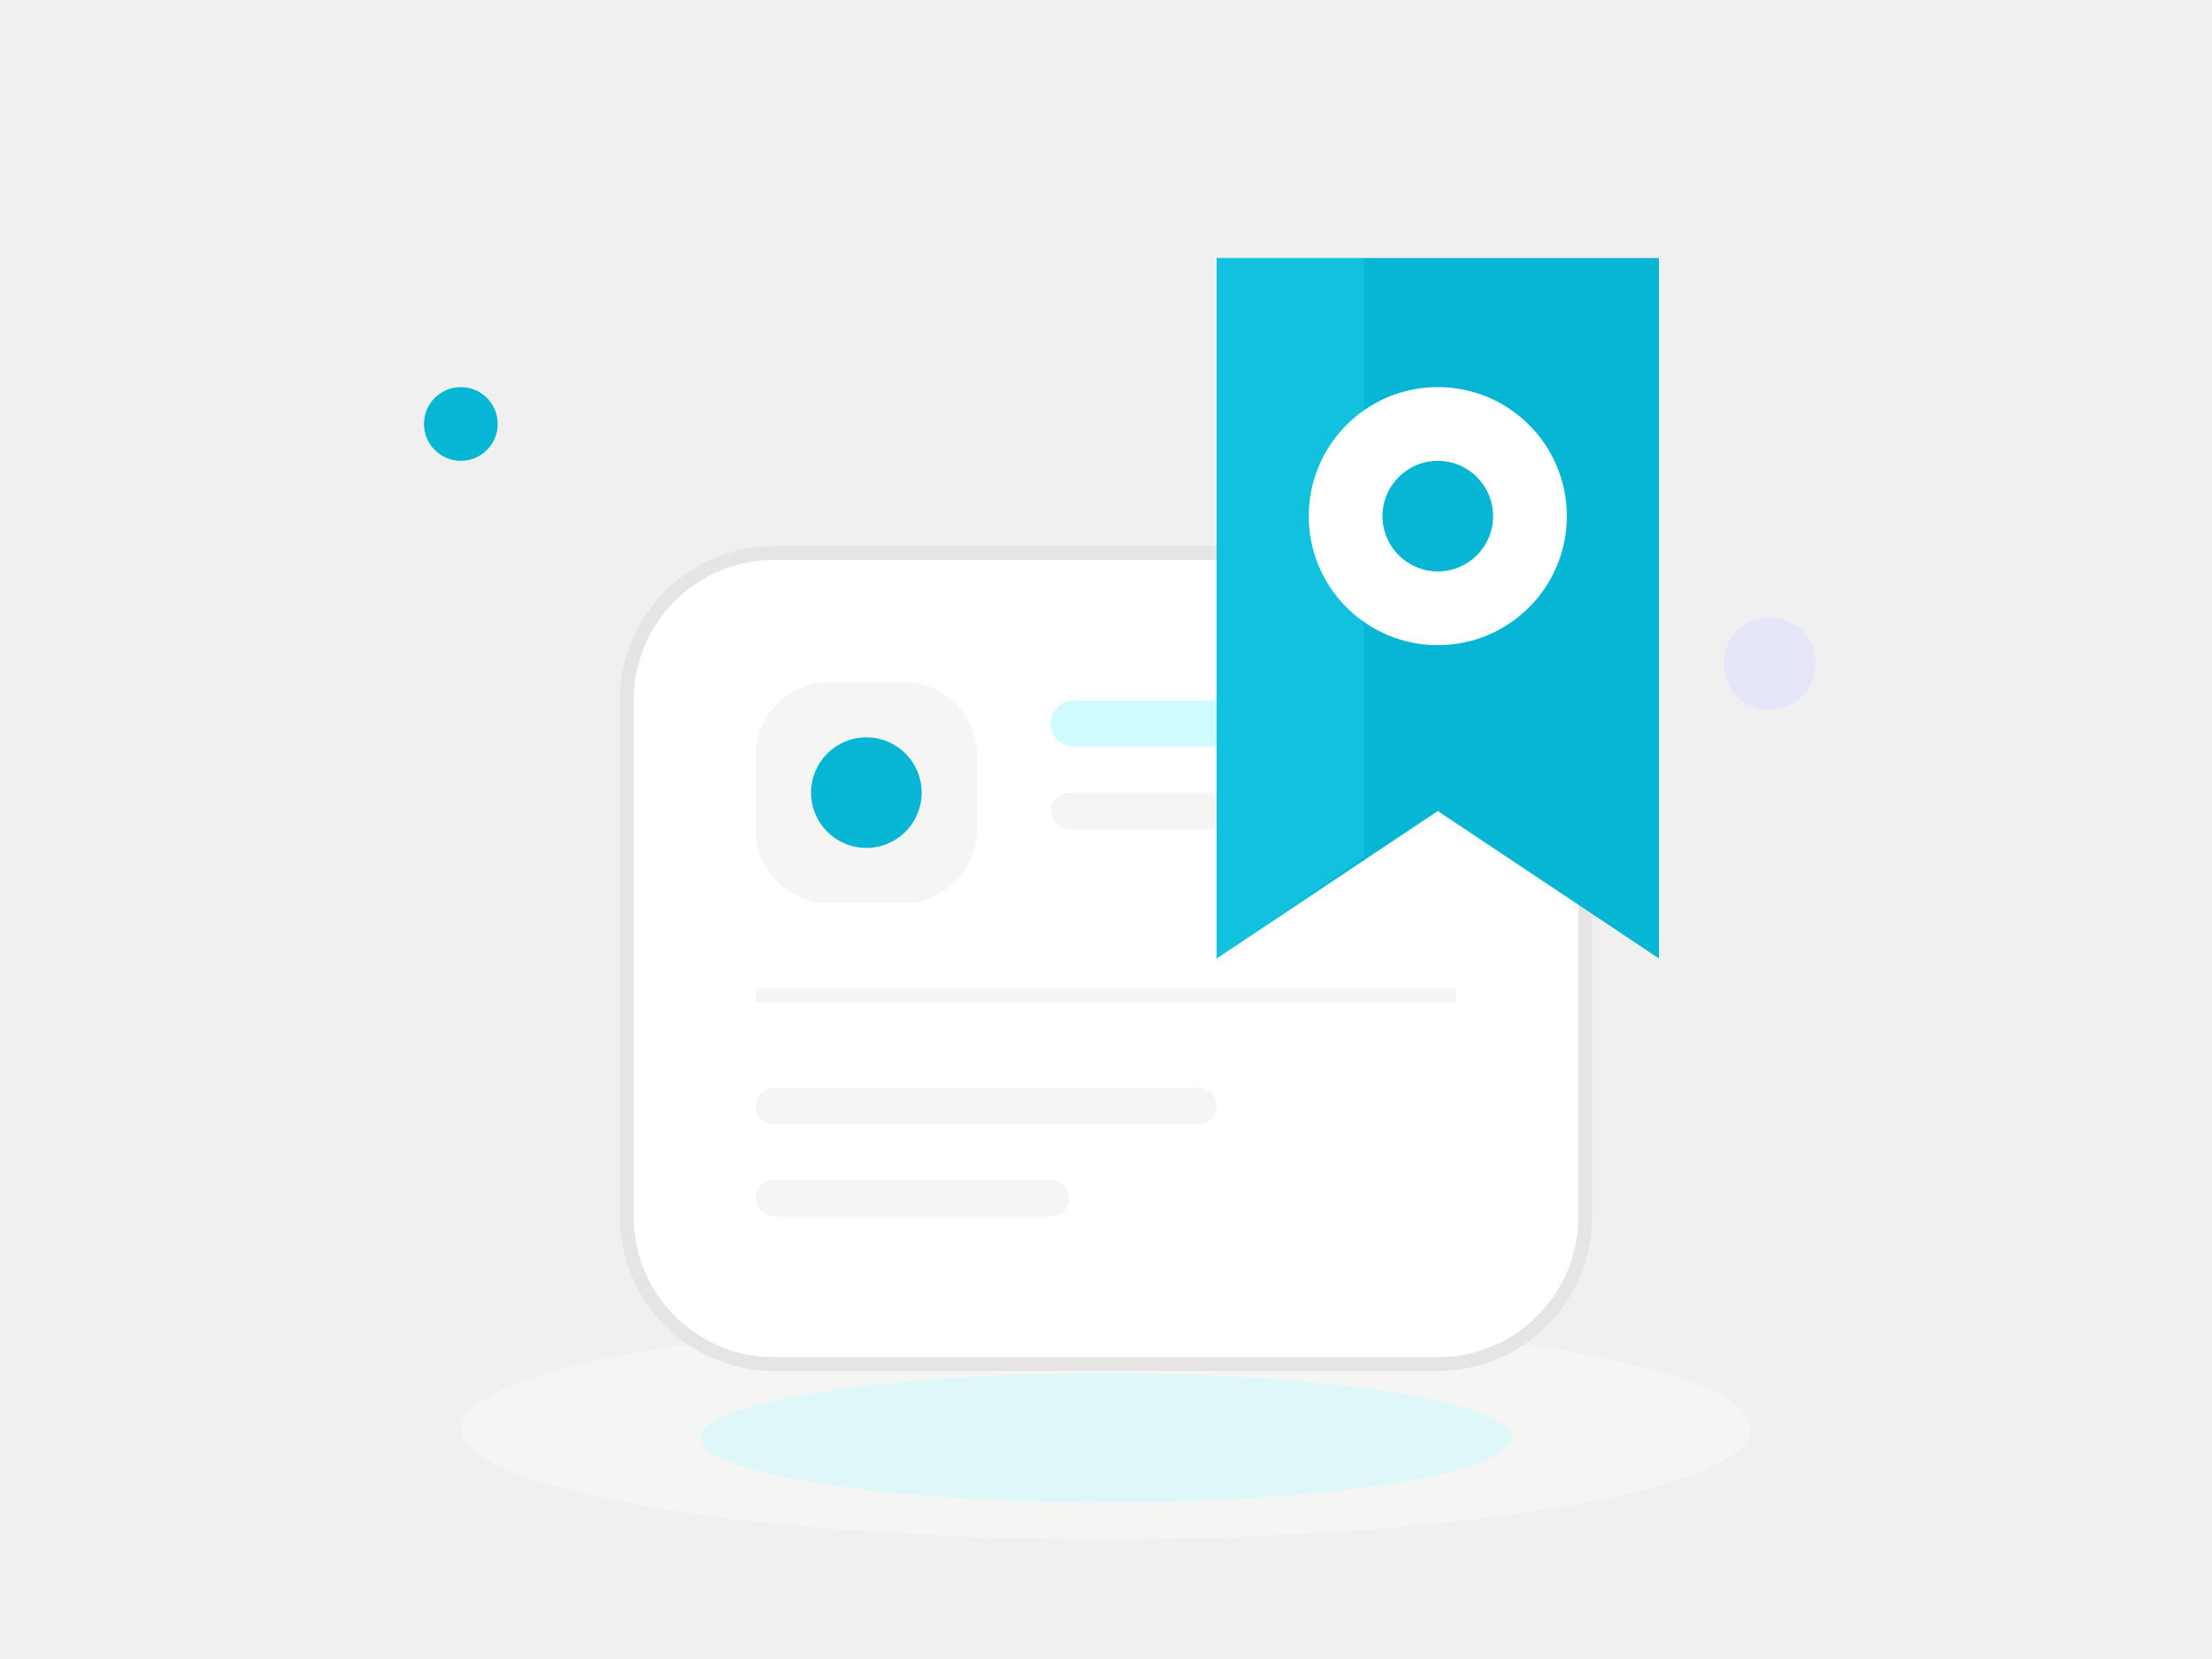
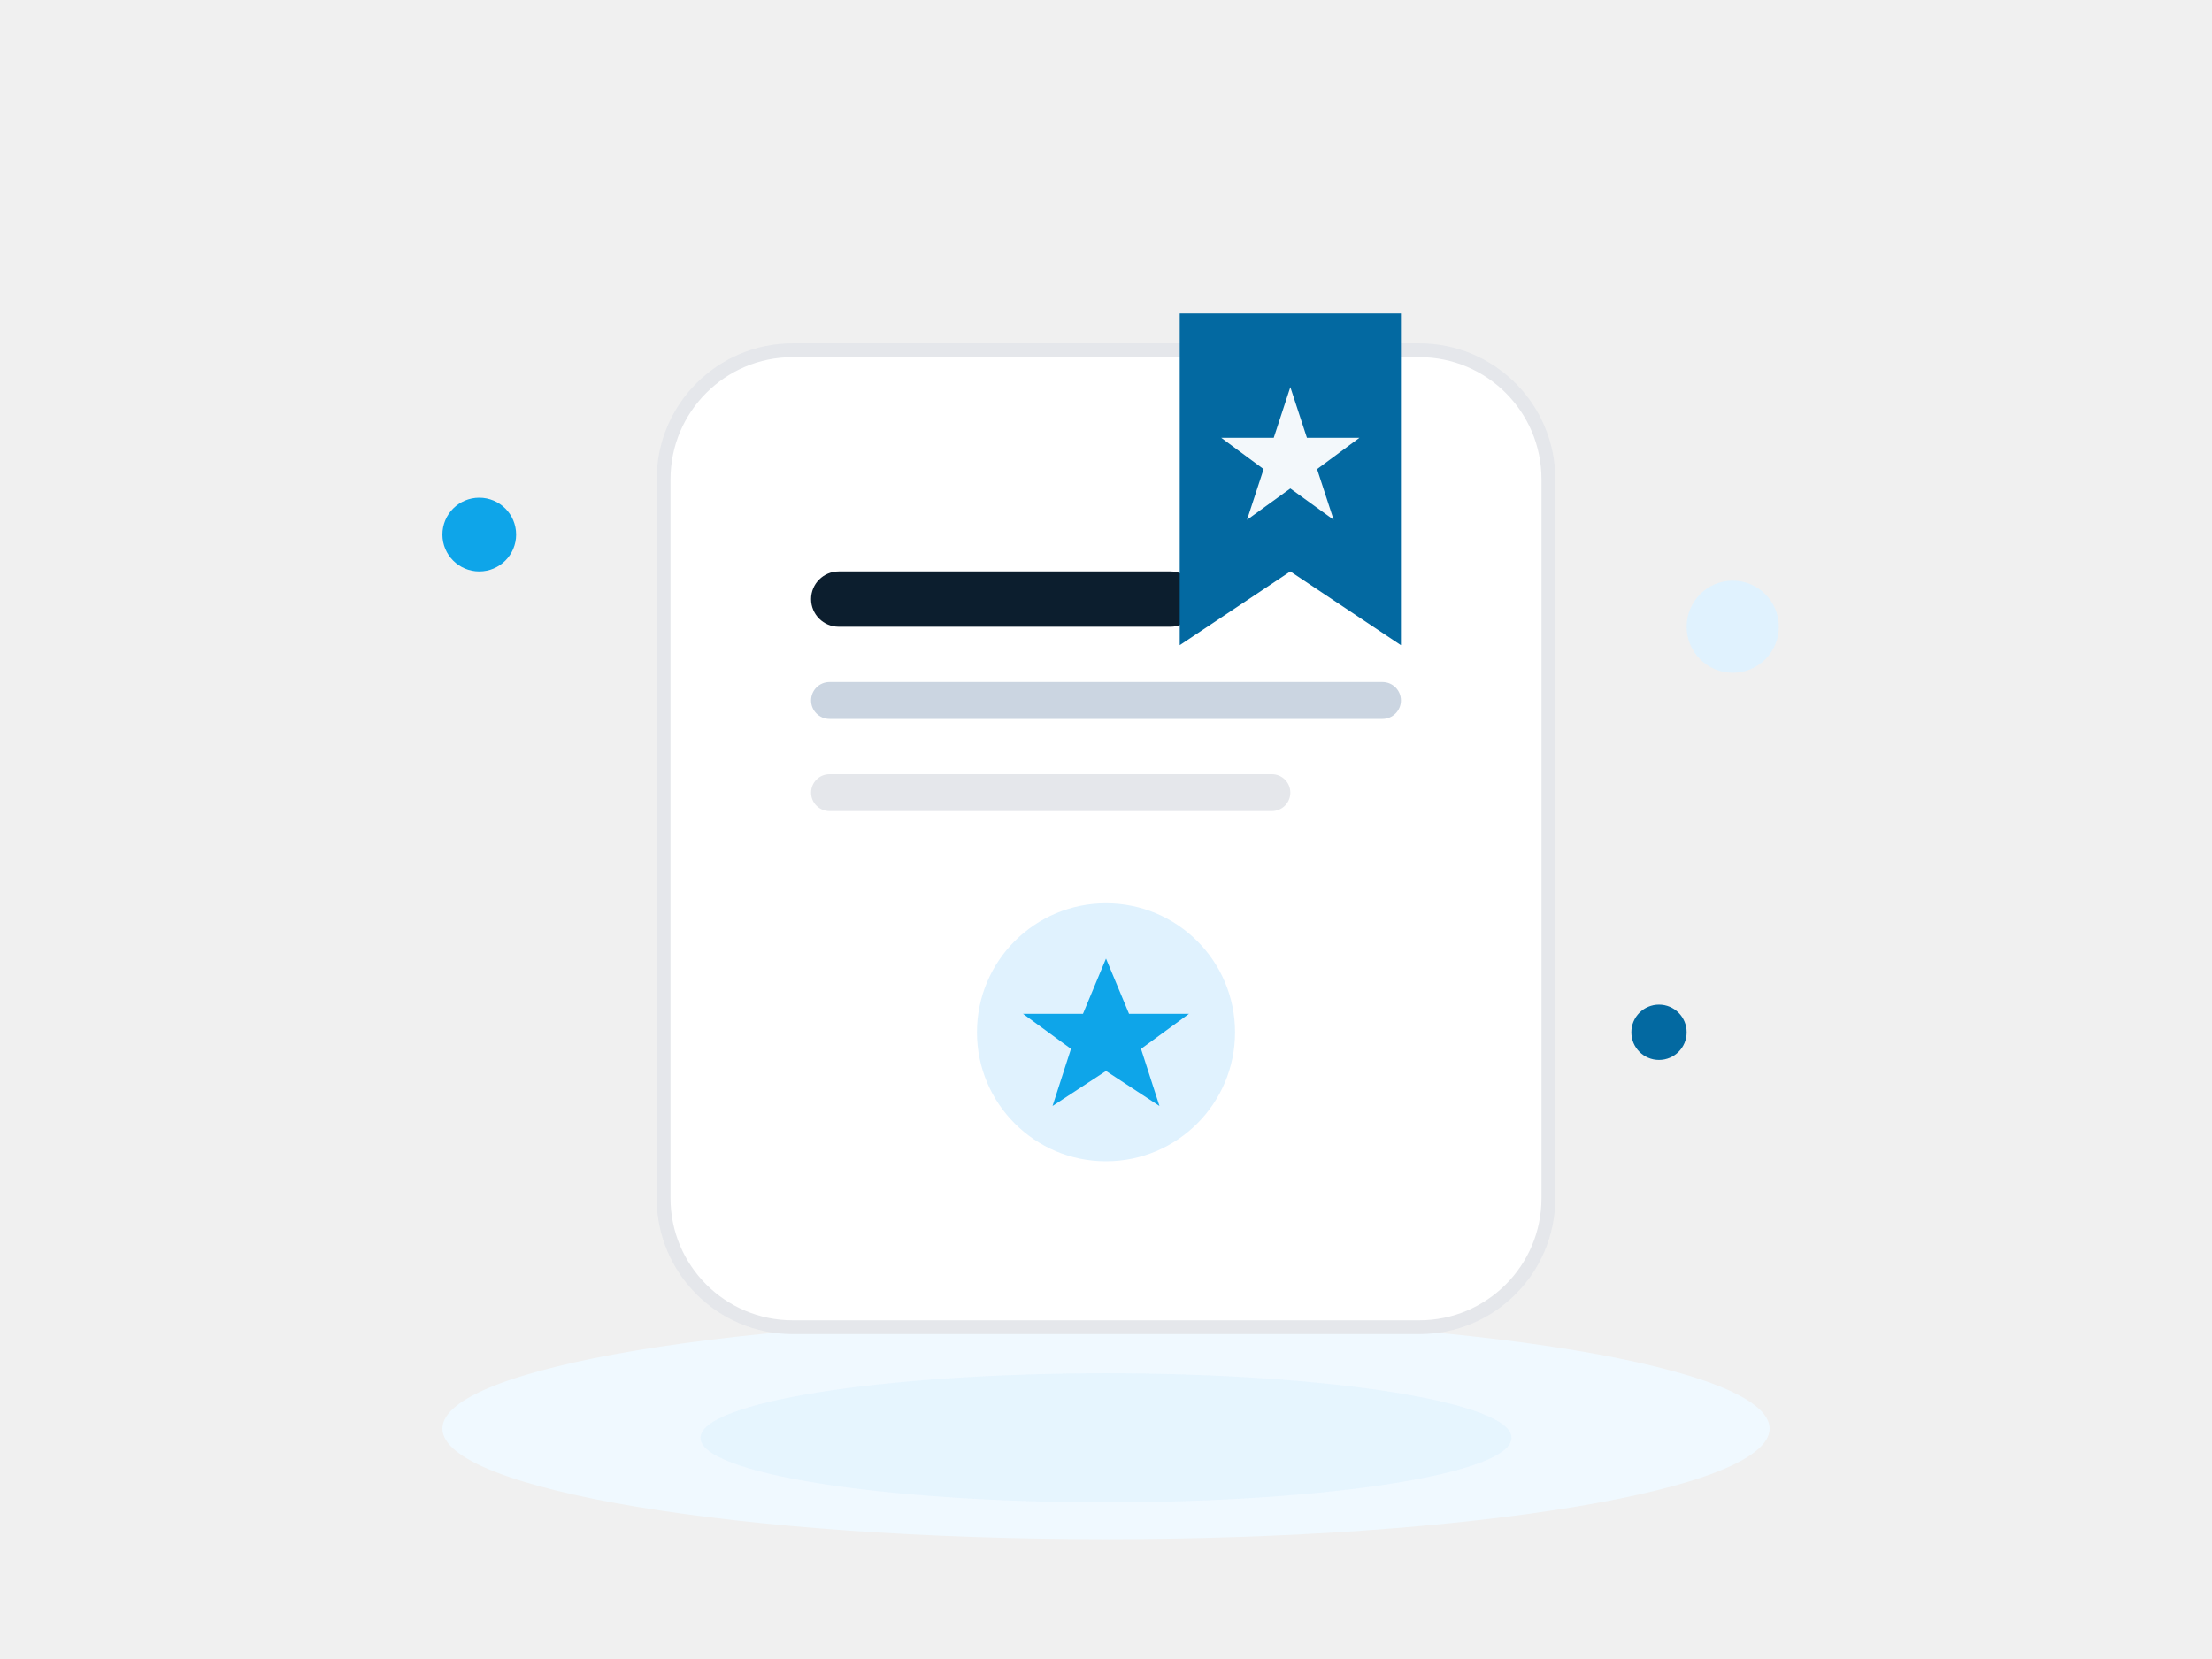
<svg xmlns="http://www.w3.org/2000/svg" viewBox="0 0 240 180" width="240" height="180" fill="none">
-   <ellipse cx="120" cy="155" rx="70" ry="12" fill="#F5F5F4" />
-   <ellipse cx="120" cy="156" rx="44" ry="7" fill="#CFFAFE" opacity="0.6" />
-   <g transform="translate(68, 50)">
-     <rect x="0" y="10" width="104" height="88" rx="16" fill="#FFFFFF" stroke="#E7E5E4" stroke-width="1.5" />
-     <rect x="14" y="24" width="24" height="24" rx="8" fill="#F5F5F4" />
-     <circle cx="26" cy="36" r="6" fill="#06B6D4" />
-     <rect x="46" y="26" width="44" height="5" rx="2.5" fill="#CFFAFE" />
-     <rect x="46" y="36" width="30" height="4" rx="2" fill="#F5F5F4" />
-     <line x1="14" y1="58" x2="90" y2="58" stroke="#F5F5F4" stroke-width="1.5" />
-     <rect x="14" y="68" width="50" height="4" rx="2" fill="#F5F5F4" />
-     <rect x="14" y="78" width="34" height="4" rx="2" fill="#F5F5F4" />
+   <ellipse cx="120" cy="155" rx="72" ry="12" fill="#F0F9FF" />
+   <ellipse cx="120" cy="156" rx="44" ry="7" fill="#E0F2FE" opacity="0.6" />
+   <g transform="translate(72, 38)">
+     <rect width="96" height="106" rx="14" fill="#FFFFFF" stroke="#E5E7EB" stroke-width="1.5" />
+     <rect x="16" y="24" width="42" height="6" rx="3" fill="#0C1E2E" />
+     <rect x="16" y="36" width="64" height="4" rx="2" fill="#CBD5E1" />
+     <rect x="16" y="46" width="52" height="4" rx="2" fill="#E5E7EB" />
+     <g transform="translate(56, -4)">
+       <path d="M0 0 H24 V36 L12 28 L0 36 Z" fill="#0369A1" />
+       <path d="M12 8L13.8 13.5H19.5L14.9 16.9L16.7 22.4L12 19L7.3 22.4L9.1 16.9L4.5 13.5H10.2L12 8Z" fill="#FFFFFF" opacity="0.95" />
+     </g>
+     <circle cx="48" cy="74" r="14" fill="#E0F2FE" />
+     <path d="M48 66L50.5 72H57L51.8 75.8L53.8 82L48 78.2L42.2 82L44.2 75.8L39 72H45.5L48 66Z" fill="#0EA5E9" />
  </g>
-   <g transform="translate(132, 28)">
-     <path d="M0 0 H48 V76 L24 60 L0 76 V0 Z" fill="#06B6D4" />
-     <path d="M0 0 H16 V65 L0 76 V0 Z" fill="#22D3EE" fill-opacity="0.4" />
-     <g transform="translate(24, 28)">
-       <circle cx="0" cy="0" r="14" fill="#FFFFFF" />
-       <circle cx="0" cy="0" r="6" fill="#06B6D4" />
-     </g>
-   </g>
-   <circle cx="50" cy="46" r="4" fill="#06B6D4" />
-   <circle cx="192" cy="72" r="5" fill="#E6E6FA" />
+   <circle cx="52" cy="58" r="4" fill="#0EA5E9" />
+   <circle cx="188" cy="68" r="5" fill="#E0F2FE" />
+   <circle cx="180" cy="112" r="3" fill="#0369A1" />
</svg>
